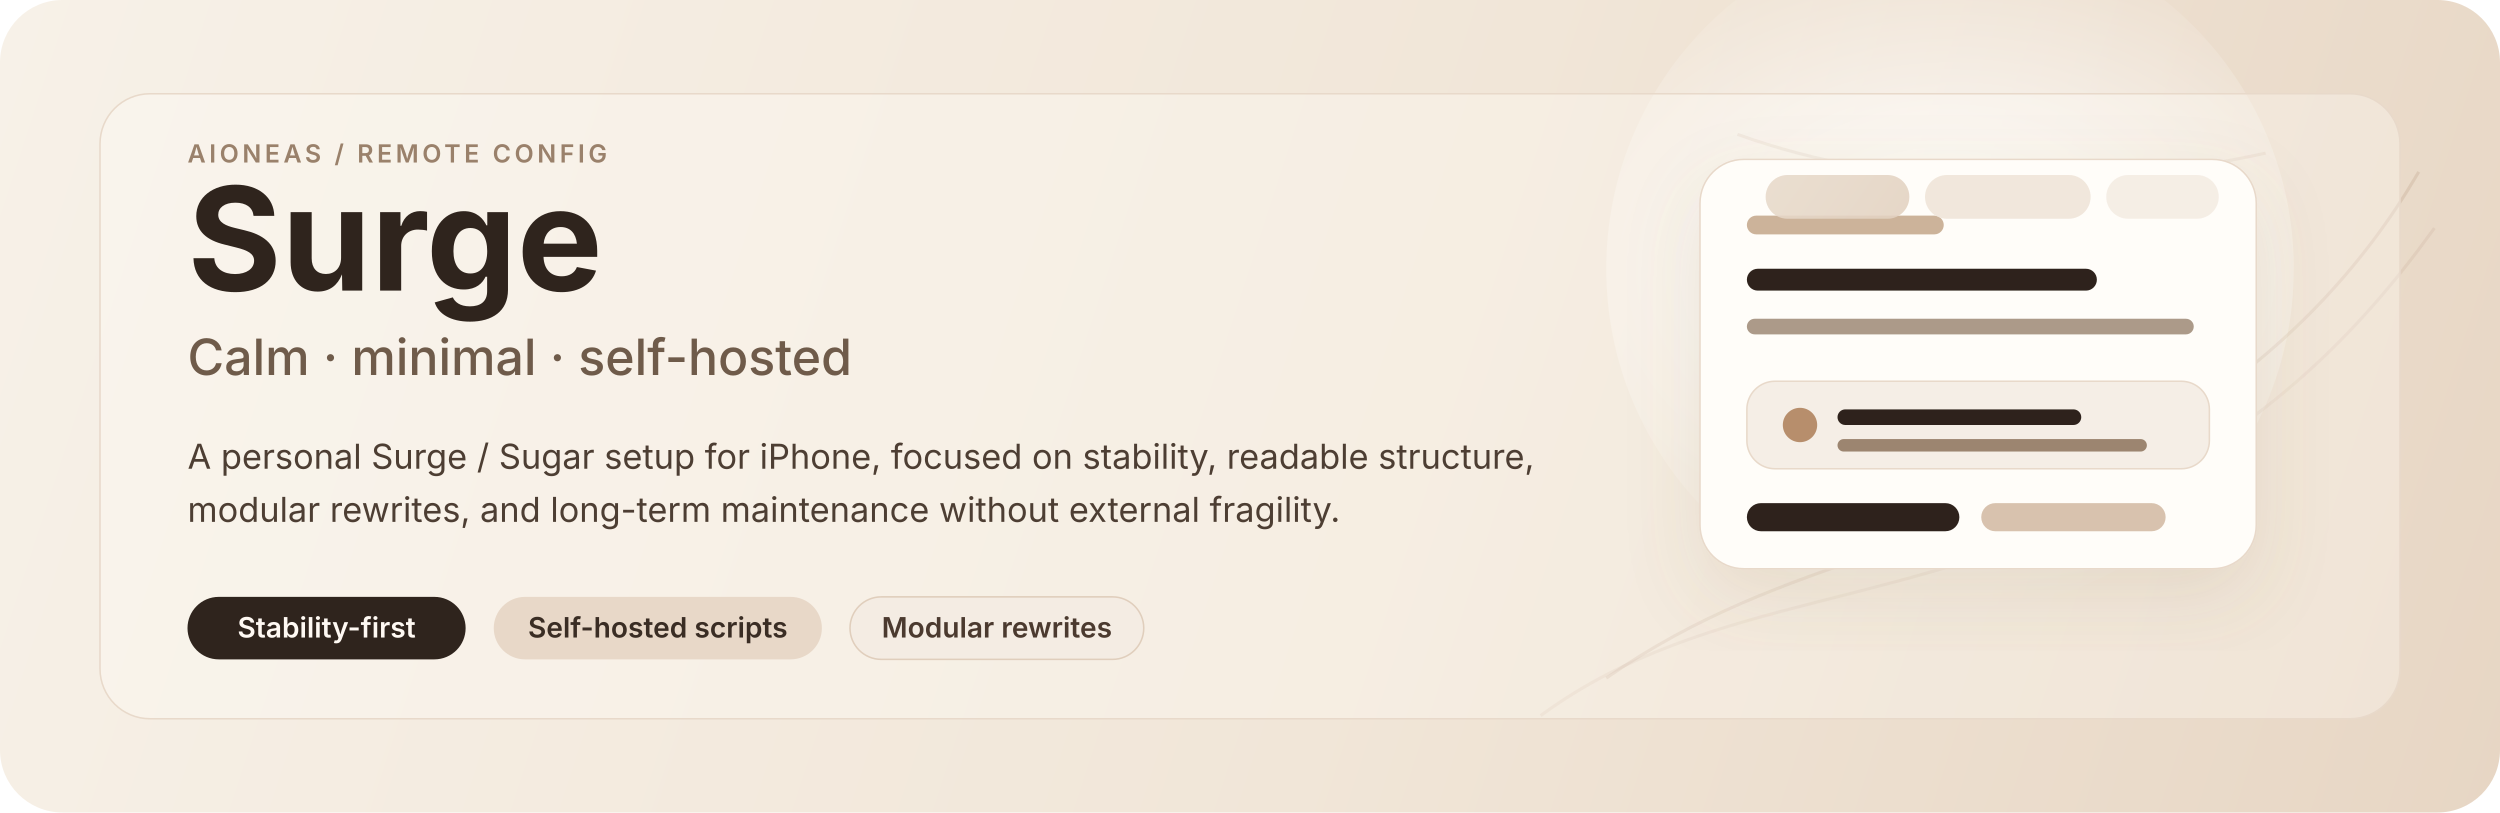
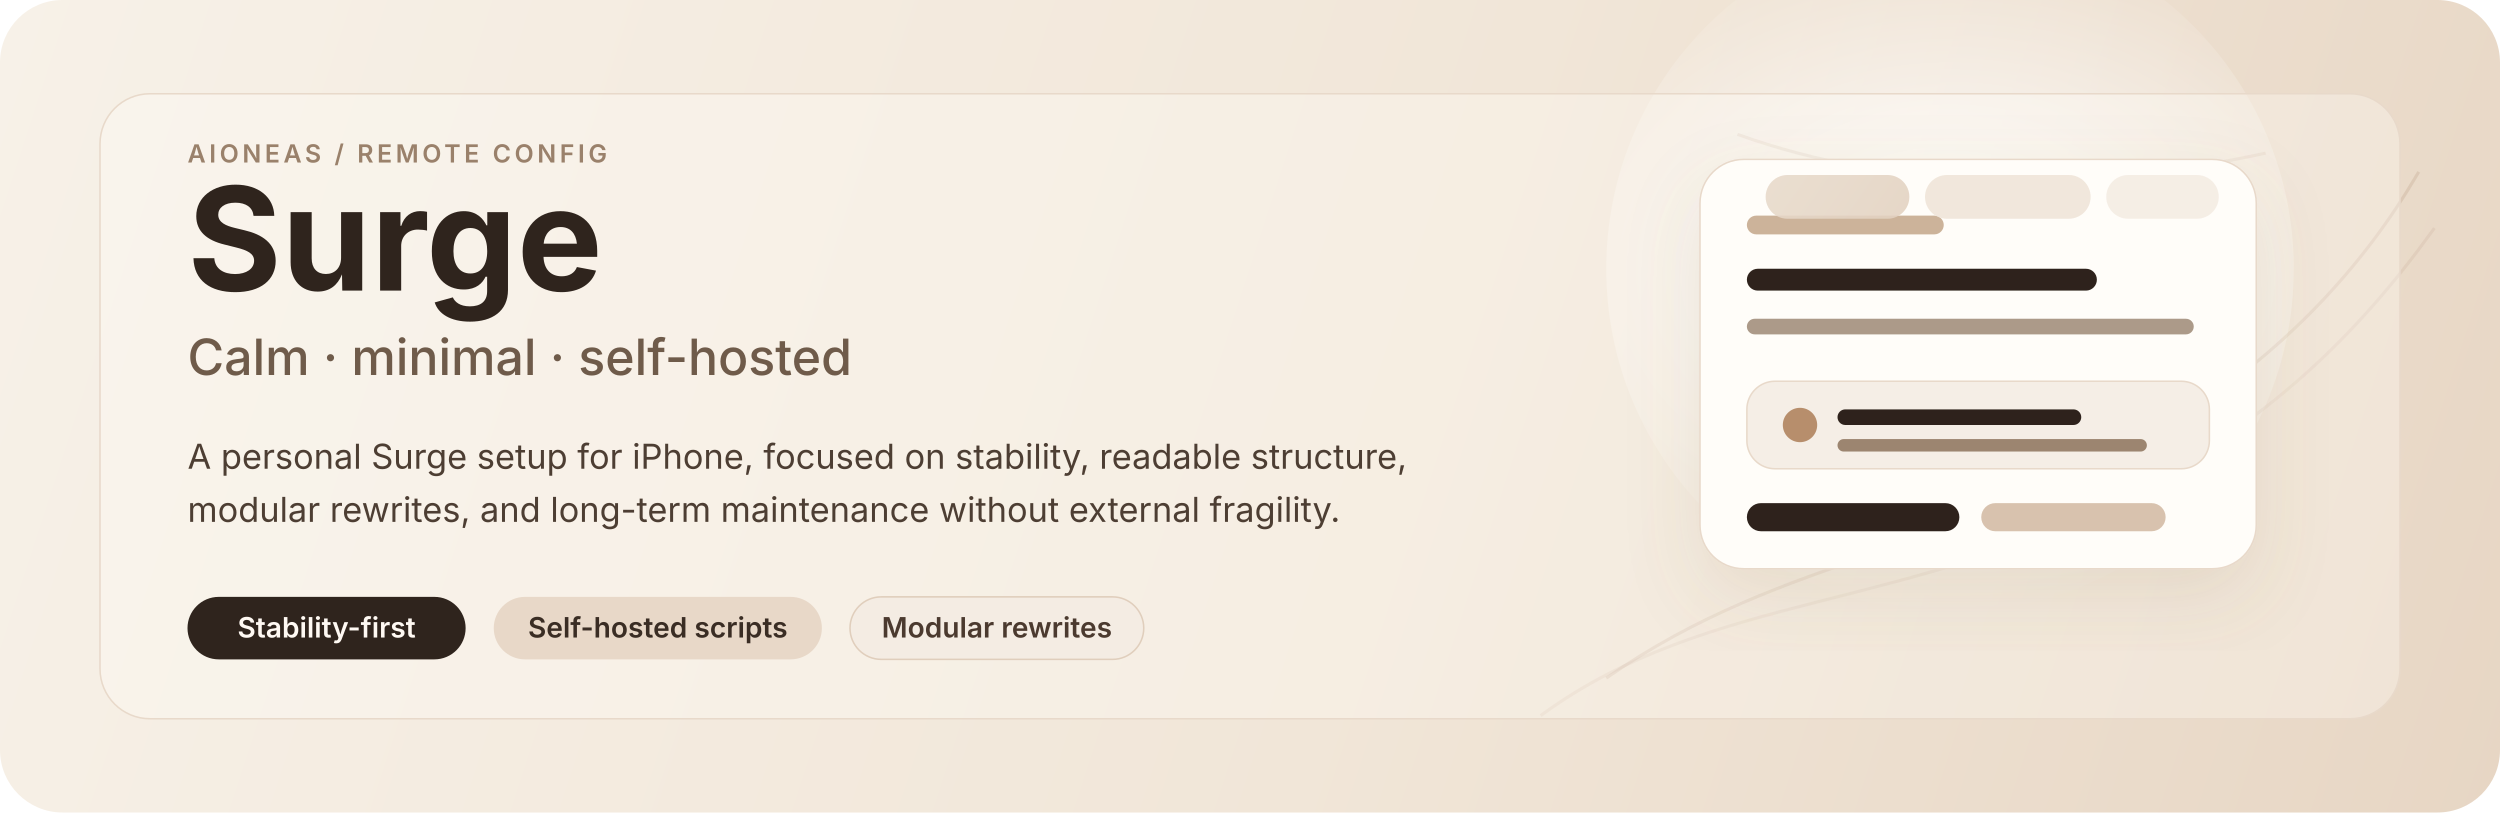
<svg xmlns="http://www.w3.org/2000/svg" viewBox="0 0 1600 520" fill="none" role="img" aria-labelledby="title desc">
  <defs>
    <linearGradient id="bg" x1="0" y1="0" x2="1600" y2="520" gradientUnits="userSpaceOnUse">
      <stop stop-color="#F7F1E8" />
      <stop offset="0.56" stop-color="#F1E6D8" />
      <stop offset="1" stop-color="#E7D6C4" />
    </linearGradient>
    <radialGradient id="glow" cx="0" cy="0" r="1" gradientUnits="userSpaceOnUse" gradientTransform="translate(1248 172) rotate(90) scale(220 300)">
      <stop stop-color="#FFFFFF" stop-opacity="0.96" />
      <stop offset="1" stop-color="#FFFFFF" stop-opacity="0" />
    </radialGradient>
    <linearGradient id="line" x1="1080" y1="110" x2="1444" y2="364" gradientUnits="userSpaceOnUse">
      <stop stop-color="#E9DDD0" />
      <stop offset="1" stop-color="#D4B79D" />
    </linearGradient>
    <filter id="shadow" x="-20%" y="-20%" width="140%" height="140%">
      <feDropShadow dx="0" dy="18" stdDeviation="24" flood-color="#8D6C50" flood-opacity="0.12" />
    </filter>
  </defs>
  <rect width="1600" height="520" rx="40" fill="url(#bg)" />
  <circle cx="1248" cy="172" r="220" fill="url(#glow)" />
  <path d="M1028 434C1144 353 1254 355 1388 272C1462 226 1513 170 1548 110" stroke="#B08D73" stroke-opacity="0.22" stroke-width="2" />
  <path d="M986 458C1095 378 1222 392 1367 314C1450 270 1507 217 1558 146" stroke="#B08D73" stroke-opacity="0.14" stroke-width="2" />
  <path d="M1112 86C1212 122 1330 124 1450 98" stroke="#B08D73" stroke-opacity="0.16" stroke-width="2" />
  <rect x="64" y="60" width="1472" height="400" rx="32" fill="#FFFDF9" fill-opacity="0.34" stroke="#E8D9CA" />
  <g filter="url(#shadow)">
    <rect x="1088" y="102" width="356" height="262" rx="28" fill="#FFFDF9" stroke="#E8D9CA" />
    <rect x="1118" y="138" width="126" height="12" rx="6" fill="#CCB39A" />
    <rect x="1118" y="172" width="224" height="14" rx="7" fill="#2F241D" />
    <rect x="1118" y="204" width="286" height="10" rx="5" fill="#8D755F" fill-opacity="0.72" />
    <rect x="1118" y="244" width="296" height="56" rx="18" fill="#F5EEE6" stroke="#E8D9CA" />
    <circle cx="1152" cy="272" r="11" fill="#B78E6C" />
    <rect x="1176" y="262" width="156" height="10" rx="5" fill="#2F241D" />
    <rect x="1176" y="281" width="198" height="8" rx="4" fill="#9C8570" />
    <rect x="1118" y="322" width="136" height="18" rx="9" fill="#2F241D" />
    <rect x="1268" y="322" width="118" height="18" rx="9" fill="#D8C2AE" />
  </g>
  <g opacity="0.88">
    <rect x="1130" y="112" width="92" height="28" rx="14" fill="url(#line)" />
    <rect x="1232" y="112" width="106" height="28" rx="14" fill="#EFE4D8" />
    <rect x="1348" y="112" width="72" height="28" rx="14" fill="#F4ECE3" />
  </g>
  <text x="120" y="186" fill="#2F241D" font-size="92" font-weight="700" font-family="SF Pro Display, Inter, ui-sans-serif, system-ui, -apple-system, Segoe UI, Roboto, Helvetica, Arial, sans-serif">Surge</text>
  <text x="120" y="240" fill="#6F5B4A" font-size="32" font-weight="500" font-family="SF Pro Text, Inter, ui-sans-serif, system-ui, -apple-system, Segoe UI, Roboto, Helvetica, Arial, sans-serif">Calm · minimal · self-hosted</text>
-   <text x="120" y="300" fill="#4D3E33" font-size="22" font-weight="400" font-family="SF Pro Text, Inter, ui-sans-serif, system-ui, -apple-system, Segoe UI, Roboto, Helvetica, Arial, sans-serif">A personal Surge / Sugar setup for iPhone, focused on stability, readable structure,</text>
+   <text x="120" y="300" fill="#4D3E33" font-size="22" font-weight="400" font-family="SF Pro Text, Inter, ui-sans-serif, system-ui, -apple-system, Segoe UI, Roboto, Helvetica, Arial, sans-serif">A personal Surge setup for iPhone, focused on stability, readable structure,</text>
  <text x="120" y="334" fill="#4D3E33" font-size="22" font-weight="400" font-family="SF Pro Text, Inter, ui-sans-serif, system-ui, -apple-system, Segoe UI, Roboto, Helvetica, Arial, sans-serif">modular rewrites, and long-term maintenance without external fragility.</text>
  <g transform="translate(120 382)">
    <rect width="178" height="40" rx="20" fill="#2F241D" />
    <text x="89" y="26" text-anchor="middle" fill="#FFF9F3" font-size="18" font-weight="600" font-family="SF Pro Text, Inter, ui-sans-serif, system-ui, -apple-system, Segoe UI, Roboto, Helvetica, Arial, sans-serif">Stability-first</text>
  </g>
  <g transform="translate(316 382)">
    <rect width="210" height="40" rx="20" fill="#E8D8C8" />
    <text x="105" y="26" text-anchor="middle" fill="#3A2D24" font-size="18" font-weight="600" font-family="SF Pro Text, Inter, ui-sans-serif, system-ui, -apple-system, Segoe UI, Roboto, Helvetica, Arial, sans-serif">Self-hosted scripts</text>
  </g>
  <g transform="translate(544 382)">
    <rect width="188" height="40" rx="20" fill="#F4ECE3" stroke="#E0CEBC" />
    <text x="94" y="26" text-anchor="middle" fill="#4B3A2F" font-size="18" font-weight="600" font-family="SF Pro Text, Inter, ui-sans-serif, system-ui, -apple-system, Segoe UI, Roboto, Helvetica, Arial, sans-serif">Modular rewrites</text>
  </g>
  <text x="120" y="104" fill="#9A816B" font-size="16" font-weight="600" letter-spacing="0.14em" font-family="SF Pro Text, Inter, ui-sans-serif, system-ui, -apple-system, Segoe UI, Roboto, Helvetica, Arial, sans-serif">AIONEAS / REMOTE CONFIG</text>
</svg>
